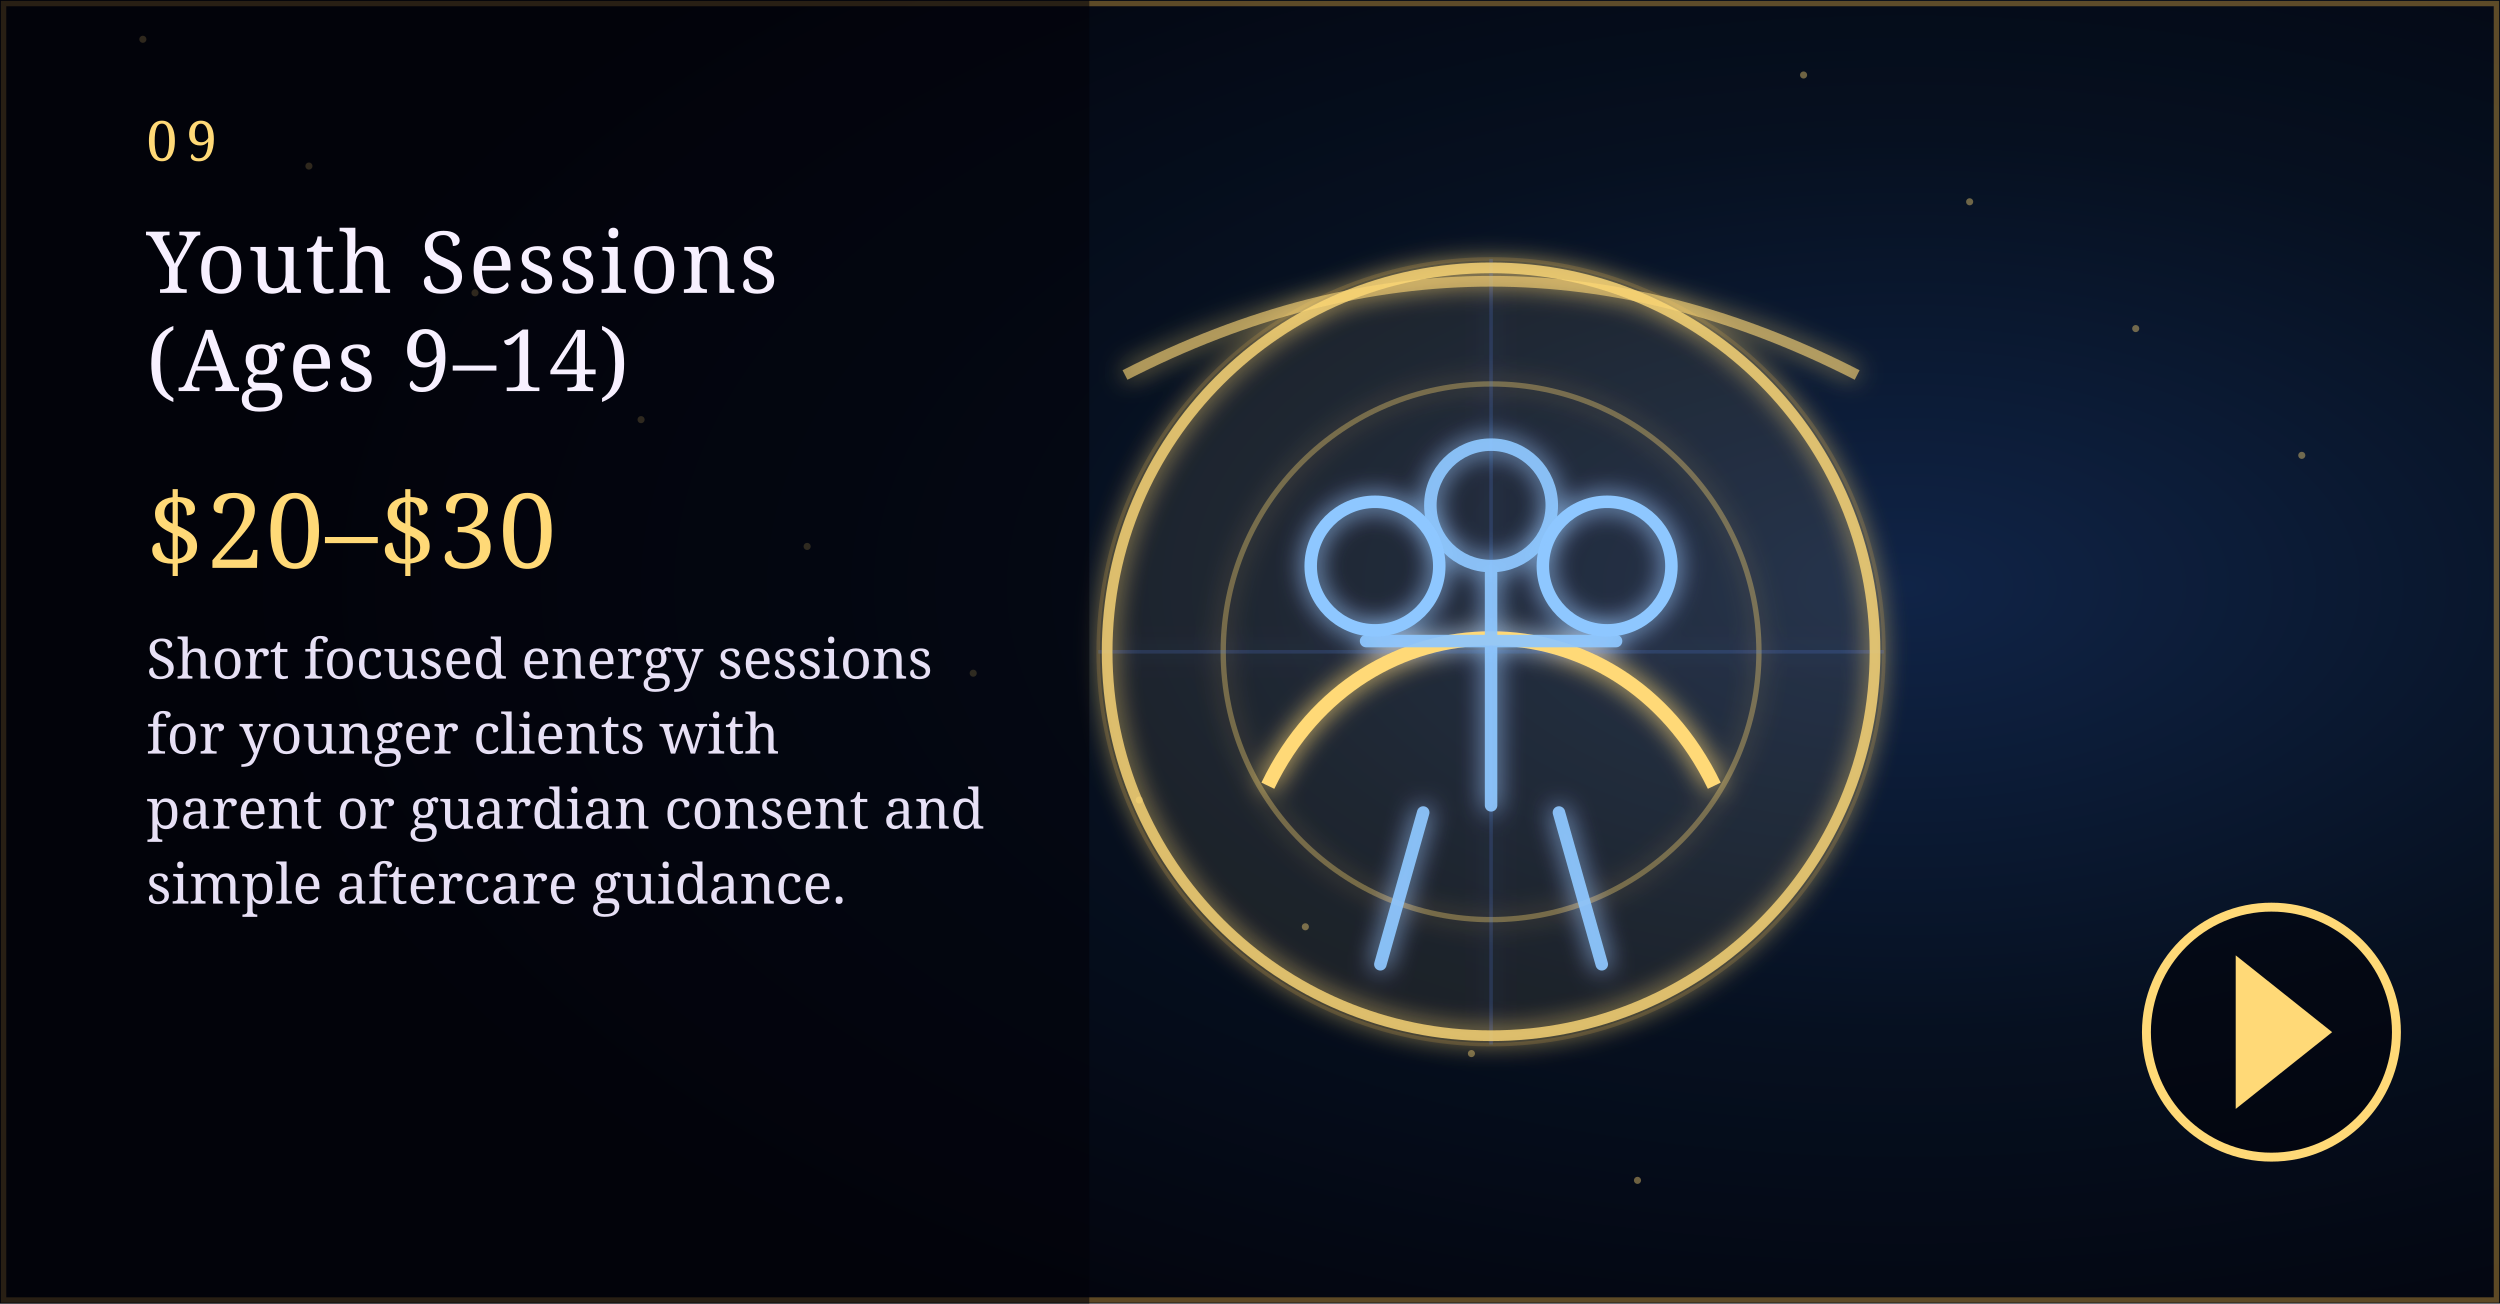
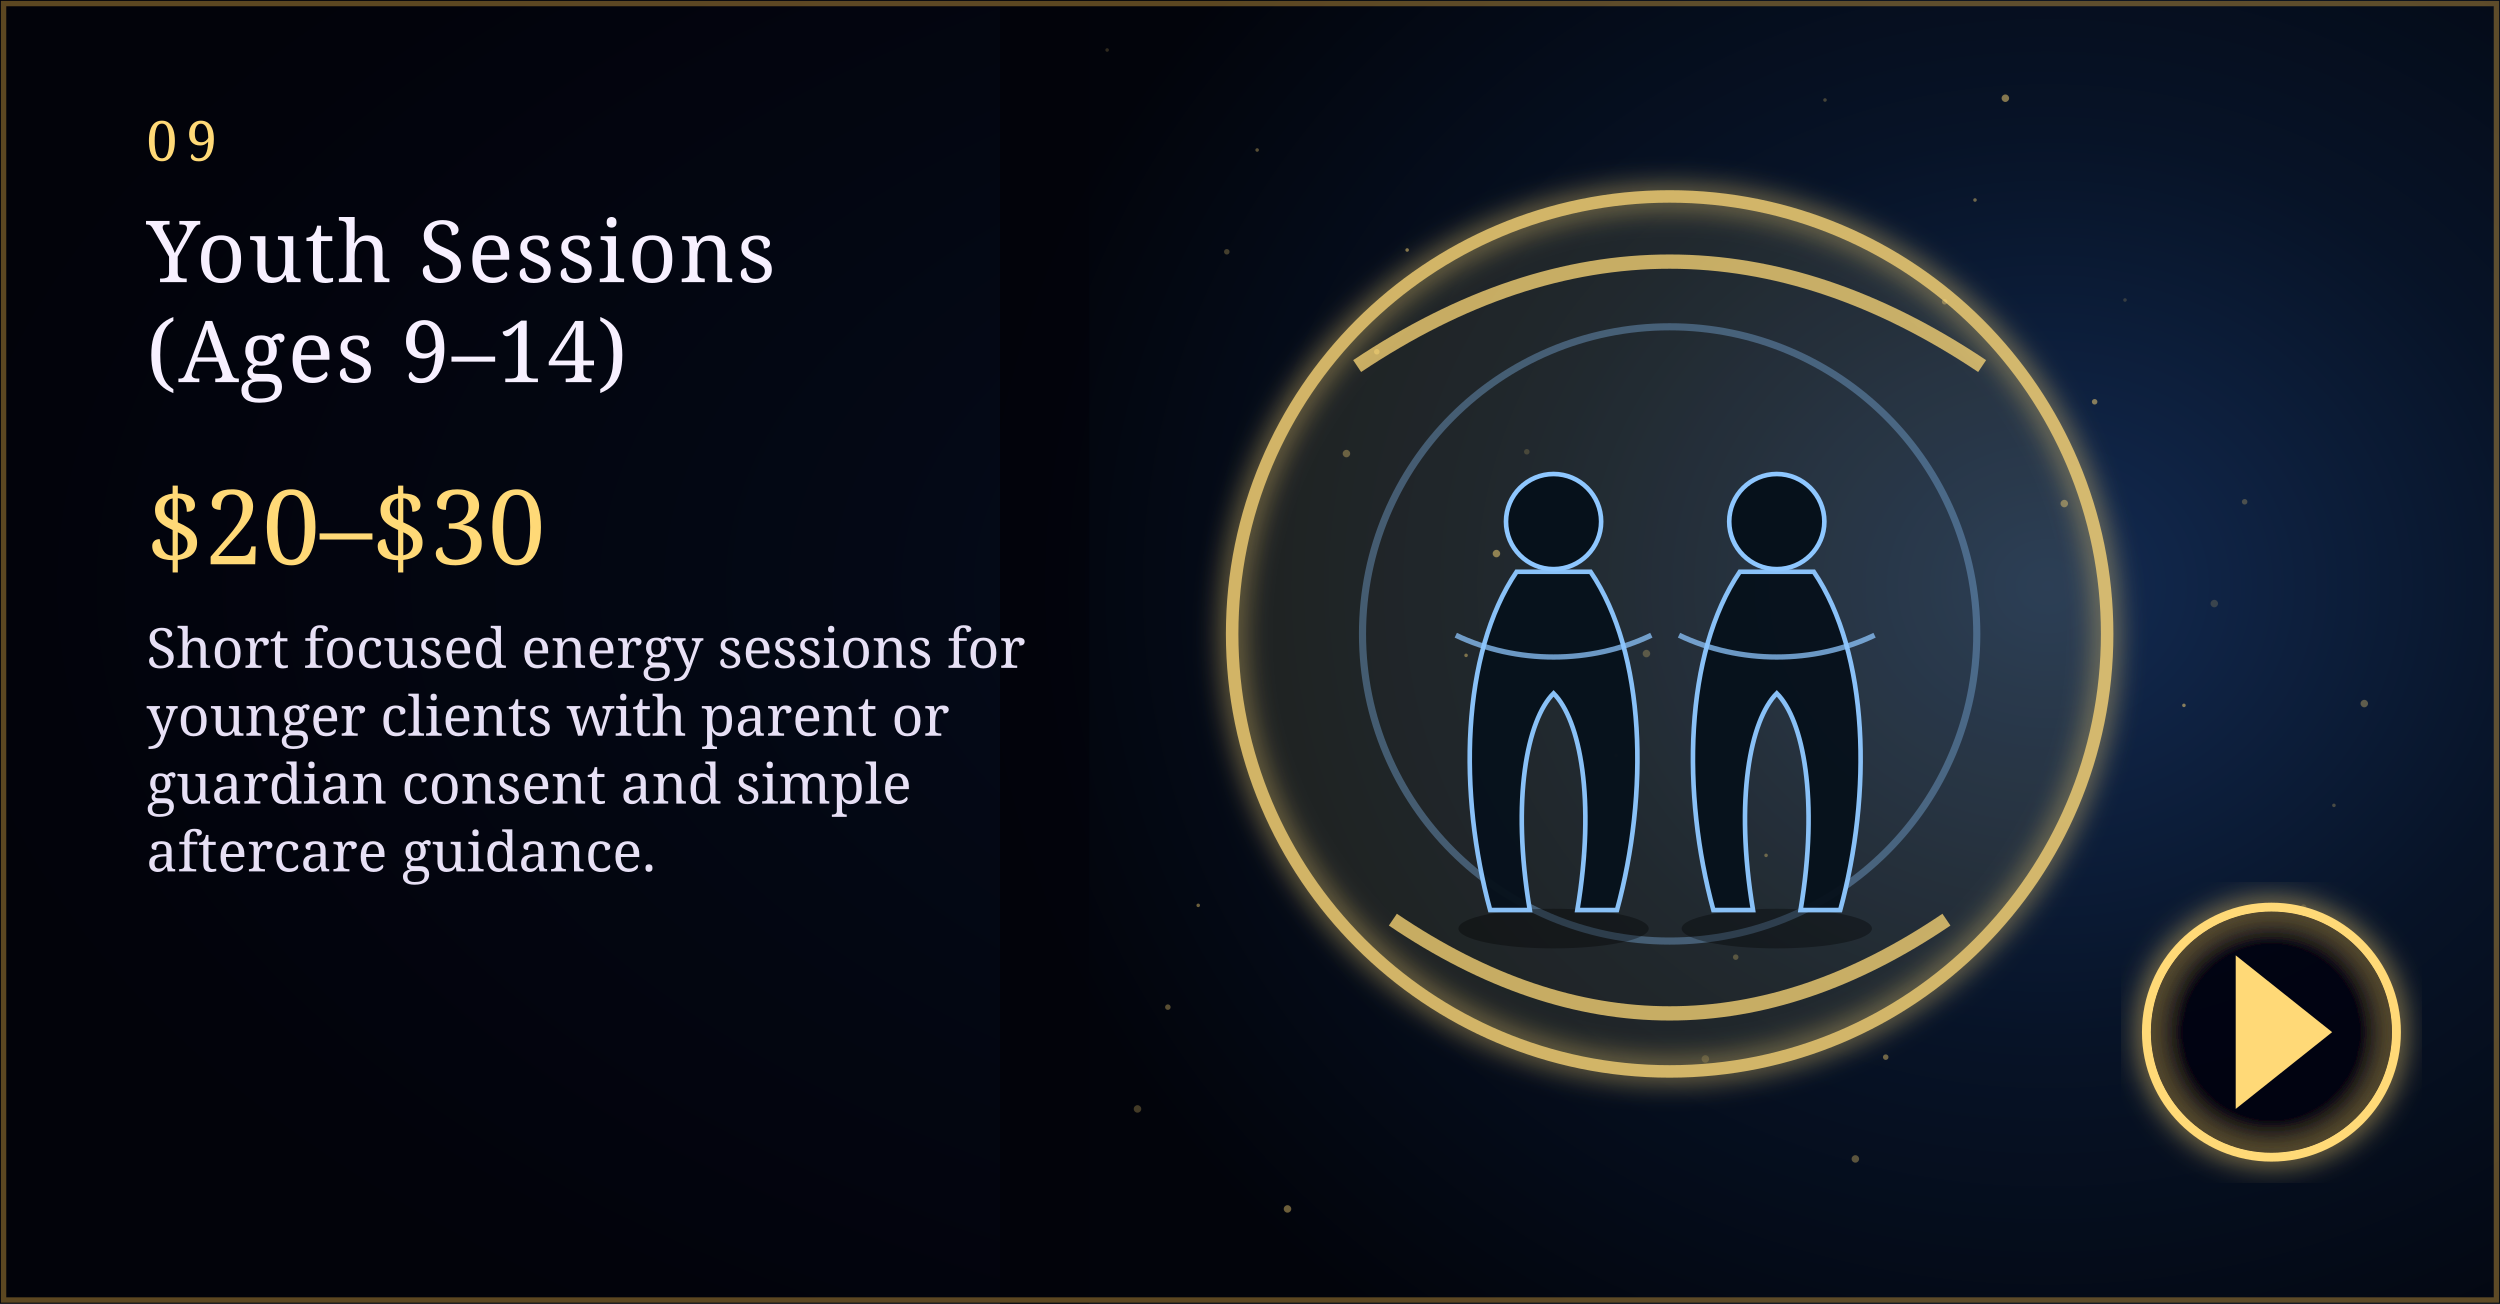
<svg xmlns="http://www.w3.org/2000/svg" viewBox="0 0 1400 730" width="1400" height="730">
  <defs>
-     <radialGradient id="bg" cx="76%" cy="45%" r="66%">
-       <stop offset="0" stop-color="#102447" />
-       <stop offset=".52" stop-color="#061020" />
-       <stop offset="1" stop-color="#03040d" />
+     <radialGradient id="artBg" cx="70%" cy="45%" r="72%">
+       <stop offset="0" stop-color="#132b52" />
+       <stop offset=".48" stop-color="#071327" />
+       <stop offset="1" stop-color="#02040b" />
    </radialGradient>
-     <filter id="glow">
-       <feGaussianBlur stdDeviation="7" result="b" />
+     <radialGradient id="vortex" cx="50%" cy="50%" r="50%">
+       <stop offset="0" stop-color="#ffd977" stop-opacity=".22" />
+       <stop offset=".42" stop-color="#102447" stop-opacity=".72" />
+       <stop offset="1" stop-color="#01030b" stop-opacity="0" />
+     </radialGradient>
+     <filter id="goldGlow">
+       <feGaussianBlur stdDeviation="8" result="b" />
      <feMerge>
        <feMergeNode in="b" />
        <feMergeNode in="SourceGraphic" />
      </feMerge>
    </filter>
+     <filter id="glow">
+       <feGaussianBlur stdDeviation="6" result="b" />
+       <feMerge>
+         <feMergeNode in="b" />
+         <feMergeNode in="SourceGraphic" />
+       </feMerge>
+     </filter>
+     <filter id="soft">
+       <feGaussianBlur stdDeviation="3" />
+     </filter>
+     <style>.title{fill:#f7f0ff;font-family:Cinzel,Georgia,serif;font-size:48px;letter-spacing:1.3px}.desc{fill:#e7e0f5;font-family:'EB Garamond',Georgia,serif;font-size:31px}.price{fill:#ffd977;font-family:'Cinzel Decorative',Georgia,serif;font-size:58px}</style>
  </defs>
-   <rect width="1400" height="730" fill="url(#bg)" />
+   <rect width="1400" height="730" fill="#03040d" />
+   <rect width="1400" height="730" fill="url(#artBg)" />
+   <rect x="560" y="0" width="840" height="730" fill="url(#artBg)" />
+   <circle cx="620" cy="28" r="1.0" fill="#ffd977" opacity="0.18" />
+   <circle cx="687" cy="141" r="1.55" fill="#ffd977" opacity="0.26" />
+   <circle cx="754" cy="254" r="2.1" fill="#ffd977" opacity="0.34" />
+   <circle cx="821" cy="367" r="1.0" fill="#ffd977" opacity="0.42" />
+   <circle cx="888" cy="480" r="1.55" fill="#ffd977" opacity="0.50" />
+   <circle cx="955" cy="593" r="2.1" fill="#ffd977" opacity="0.18" />
+   <circle cx="1022" cy="56" r="1.0" fill="#ffd977" opacity="0.26" />
+   <circle cx="1089" cy="169" r="1.55" fill="#ffd977" opacity="0.34" />
+   <circle cx="1156" cy="282" r="2.1" fill="#ffd977" opacity="0.42" />
+   <circle cx="1223" cy="395" r="1.0" fill="#ffd977" opacity="0.50" />
+   <circle cx="1290" cy="508" r="1.55" fill="#ffd977" opacity="0.18" />
+   <circle cx="637" cy="621" r="2.1" fill="#ffd977" opacity="0.26" />
+   <circle cx="704" cy="84" r="1.0" fill="#ffd977" opacity="0.34" />
+   <circle cx="771" cy="197" r="1.55" fill="#ffd977" opacity="0.42" />
+   <circle cx="838" cy="310" r="2.1" fill="#ffd977" opacity="0.50" />
+   <circle cx="905" cy="423" r="1.0" fill="#ffd977" opacity="0.18" />
+   <circle cx="972" cy="536" r="1.55" fill="#ffd977" opacity="0.26" />
+   <circle cx="1039" cy="649" r="2.1" fill="#ffd977" opacity="0.34" />
+   <circle cx="1106" cy="112" r="1.0" fill="#ffd977" opacity="0.42" />
+   <circle cx="1173" cy="225" r="1.55" fill="#ffd977" opacity="0.50" />
+   <circle cx="1240" cy="338" r="2.1" fill="#ffd977" opacity="0.18" />
+   <circle cx="1307" cy="451" r="1.0" fill="#ffd977" opacity="0.26" />
+   <circle cx="654" cy="564" r="1.55" fill="#ffd977" opacity="0.34" />
+   <circle cx="721" cy="677" r="2.1" fill="#ffd977" opacity="0.42" />
+   <circle cx="788" cy="140" r="1.0" fill="#ffd977" opacity="0.50" />
+   <circle cx="855" cy="253" r="1.55" fill="#ffd977" opacity="0.18" />
+   <circle cx="922" cy="366" r="2.1" fill="#ffd977" opacity="0.26" />
+   <circle cx="989" cy="479" r="1.0" fill="#ffd977" opacity="0.34" />
+   <circle cx="1056" cy="592" r="1.55" fill="#ffd977" opacity="0.42" />
+   <circle cx="1123" cy="55" r="2.1" fill="#ffd977" opacity="0.50" />
+   <circle cx="1190" cy="168" r="1.0" fill="#ffd977" opacity="0.18" />
+   <circle cx="1257" cy="281" r="1.55" fill="#ffd977" opacity="0.26" />
+   <circle cx="1324" cy="394" r="2.1" fill="#ffd977" opacity="0.34" />
+   <circle cx="671" cy="507" r="1.0" fill="#ffd977" opacity="0.42" />
+   <circle cx="935" cy="355" r="245" fill="rgba(255,217,119,.07)" stroke="#ffd977" stroke-width="7" opacity=".82" filter="url(#goldGlow)" />
+   <circle cx="935" cy="355" r="172" fill="none" stroke="#8ec7ff" stroke-width="4" opacity=".34" />
+   <g opacity="1">
+     <ellipse cx="870" cy="520.0" rx="53.28" ry="11.1" fill="#000" opacity=".35" />
+     <path d="M849.28 320.2 C818.2 366.08,816.72 444.52,834.48 509.64 L856.68 509.64 C846.32 447.48,855.2 403.08,870 388.28 C884.8 403.08,893.68 447.48,883.32 509.64 L905.52 509.64 C923.28 444.52,921.8 366.08,890.72 320.2 Z" fill="#06111b" stroke="#8ec7ff" stroke-width="2.59" opacity=".96" />
+     <circle cx="870" cy="292.08" r="26.64" fill="#06111b" stroke="#8ec7ff" stroke-width="2.59" />
+     <path d="M815.24 355.72 C849.28 372.0,890.72 372.0,924.76 355.72" fill="none" stroke="#8ec7ff" stroke-width="2.96" opacity=".74" />
+   </g>
+   <g opacity="1">
+     <ellipse cx="995" cy="520.0" rx="53.28" ry="11.1" fill="#000" opacity=".35" />
+     <path d="M974.28 320.2 C943.2 366.08,941.72 444.52,959.48 509.64 L981.68 509.64 C971.32 447.48,980.2 403.08,995 388.28 C1009.8 403.08,1018.68 447.48,1008.32 509.64 L1030.52 509.64 C1048.28 444.52,1046.8 366.08,1015.72 320.2 Z" fill="#06111b" stroke="#8ec7ff" stroke-width="2.59" opacity=".96" />
+     <circle cx="995" cy="292.08" r="26.64" fill="#06111b" stroke="#8ec7ff" stroke-width="2.59" />
+     <path d="M940.24 355.72 C974.28 372.0,1015.72 372.0,1049.76 355.72" fill="none" stroke="#8ec7ff" stroke-width="2.96" opacity=".74" />
+   </g>
+   <path d="M760 205 Q935 88 1110 205" fill="none" stroke="#ffd977" stroke-width="8" opacity=".75" />
+   <path d="M780 515 Q935 620 1090 515" fill="none" stroke="#ffd977" stroke-width="8" opacity=".75" />
+   <rect x="0" y="0" width="610" height="730" fill="rgba(2,3,10,.61)" />
  <rect x="2" y="2" width="1396" height="726" fill="none" stroke="#d9a642" stroke-opacity=".42" stroke-width="3" />
-   <g opacity=".42">
-     <circle cx="80" cy="22" r="2" fill="#ffd977" />
-     <circle cx="173" cy="93" r="2" fill="#ffd977" />
-     <circle cx="266" cy="164" r="2" fill="#ffd977" />
-     <circle cx="359" cy="235" r="2" fill="#ffd977" />
-     <circle cx="452" cy="306" r="2" fill="#ffd977" />
-     <circle cx="545" cy="377" r="2" fill="#ffd977" />
-     <circle cx="638" cy="448" r="2" fill="#ffd977" />
-     <circle cx="731" cy="519" r="2" fill="#ffd977" />
-     <circle cx="824" cy="590" r="2" fill="#ffd977" />
-     <circle cx="917" cy="661" r="2" fill="#ffd977" />
-     <circle cx="1010" cy="42" r="2" fill="#ffd977" />
-     <circle cx="1103" cy="113" r="2" fill="#ffd977" />
-     <circle cx="1196" cy="184" r="2" fill="#ffd977" />
-     <circle cx="1289" cy="255" r="2" fill="#ffd977" />
-   </g>
-   <g filter="url(#glow)">
-     <g transform="translate(835 365)">
-       <circle r="220" fill="none" stroke="#d9a642" stroke-opacity=".20" stroke-width="2" />
-       <circle r="150" fill="none" stroke="#ffd977" stroke-opacity=".35" stroke-width="3" />
-       <path d="M-220 0 H220 M0 -220 V220" stroke="#4488ff" stroke-opacity=".18" stroke-width="2" />
-       <circle r="215" fill="rgba(255,217,119,.06)" stroke="#ffd977" stroke-width="6" opacity=".8" />
-       <path d="M-125 75 C-72 -35,72 -35,125 75" fill="none" stroke="#ffd977" stroke-width="8" />
-       <circle cx="-65" cy="-48" r="36" fill="none" stroke="#8ec7ff" stroke-width="7" />
-       <circle cx="65" cy="-48" r="36" fill="none" stroke="#8ec7ff" stroke-width="7" />
-       <path d="M-205 -155 Q0 -260 205 -155" fill="none" stroke="#ffd977" stroke-width="6" opacity=".6" />
-       <g stroke="#8ec7ff" stroke-width="7" stroke-linecap="round" fill="none" opacity=".92">
-         <circle cx="0" cy="-82" r="34" />
-         <path d="M0 -44 V86 M-70 -6 H70 M-38 90 L-62 175 M38 90 L62 175" />
-       </g>
-     </g>
-   </g>
-   <rect x="0" y="0" width="610" height="730" fill="rgba(2,3,10,.58)" />
  <text x="82" y="90" fill="#ffd977" font-family="Cinzel, Georgia, serif" font-size="31" letter-spacing="5">09</text>
-   <text x="82" y="164" fill="#f7f0ff" font-family="Cinzel, Georgia, serif" font-size="48" font-weight="400" letter-spacing="1.4">Youth Sessions</text>
-   <text x="82" y="219" fill="#f7f0ff" font-family="Cinzel, Georgia, serif" font-size="48" font-weight="400" letter-spacing="1.4">(Ages 9–14)</text>
-   <text x="82" y="318" fill="#ffd977" font-family="Cinzel Decorative, Georgia, serif" font-size="58" letter-spacing="1">$20–$30</text>
-   <text x="82" y="380" fill="#e7e0f5" font-family="EB Garamond, Georgia, serif" font-size="31">Short focused energy sessions</text>
-   <text x="82" y="422" fill="#e7e0f5" font-family="EB Garamond, Georgia, serif" font-size="31">for younger clients with</text>
-   <text x="82" y="464" fill="#e7e0f5" font-family="EB Garamond, Georgia, serif" font-size="31">parent or guardian consent and</text>
-   <text x="82" y="506" fill="#e7e0f5" font-family="EB Garamond, Georgia, serif" font-size="31">simple aftercare guidance.</text>
-   <circle cx="1272" cy="578" r="70" fill="rgba(2,3,10,.55)" stroke="#ffd977" stroke-width="5" />
+   <text x="82" y="158" class="title">Youth Sessions</text>
+   <text x="82" y="214" class="title">(Ages 9–14)</text>
+   <text x="82" y="316" class="price">$20–$30</text>
+   <text x="82" y="374" class="desc">Short focused energy sessions for</text>
+   <text x="82" y="412" class="desc">younger clients with parent or</text>
+   <text x="82" y="450" class="desc">guardian consent and simple</text>
+   <text x="82" y="488" class="desc">aftercare guidance.</text>
+   <circle cx="1272" cy="578" r="70" fill="rgba(2,3,10,.58)" stroke="#ffd977" stroke-width="5" filter="url(#goldGlow)" />
  <polygon points="1252,535 1306,578 1252,621" fill="#ffd977" />
</svg>
